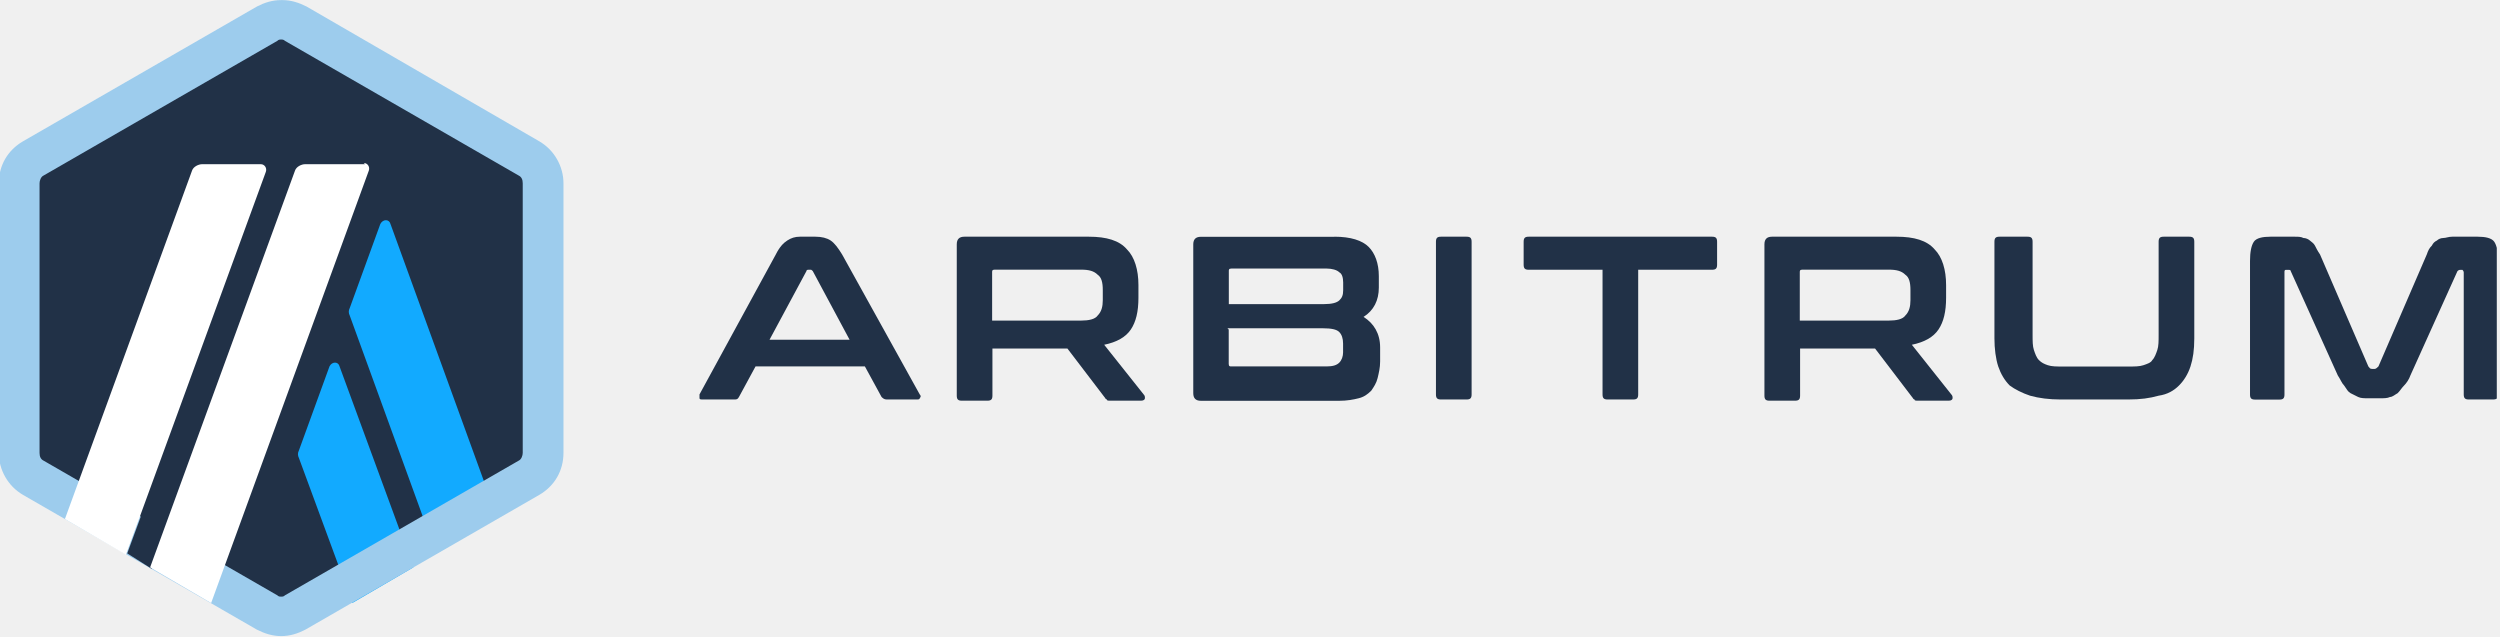
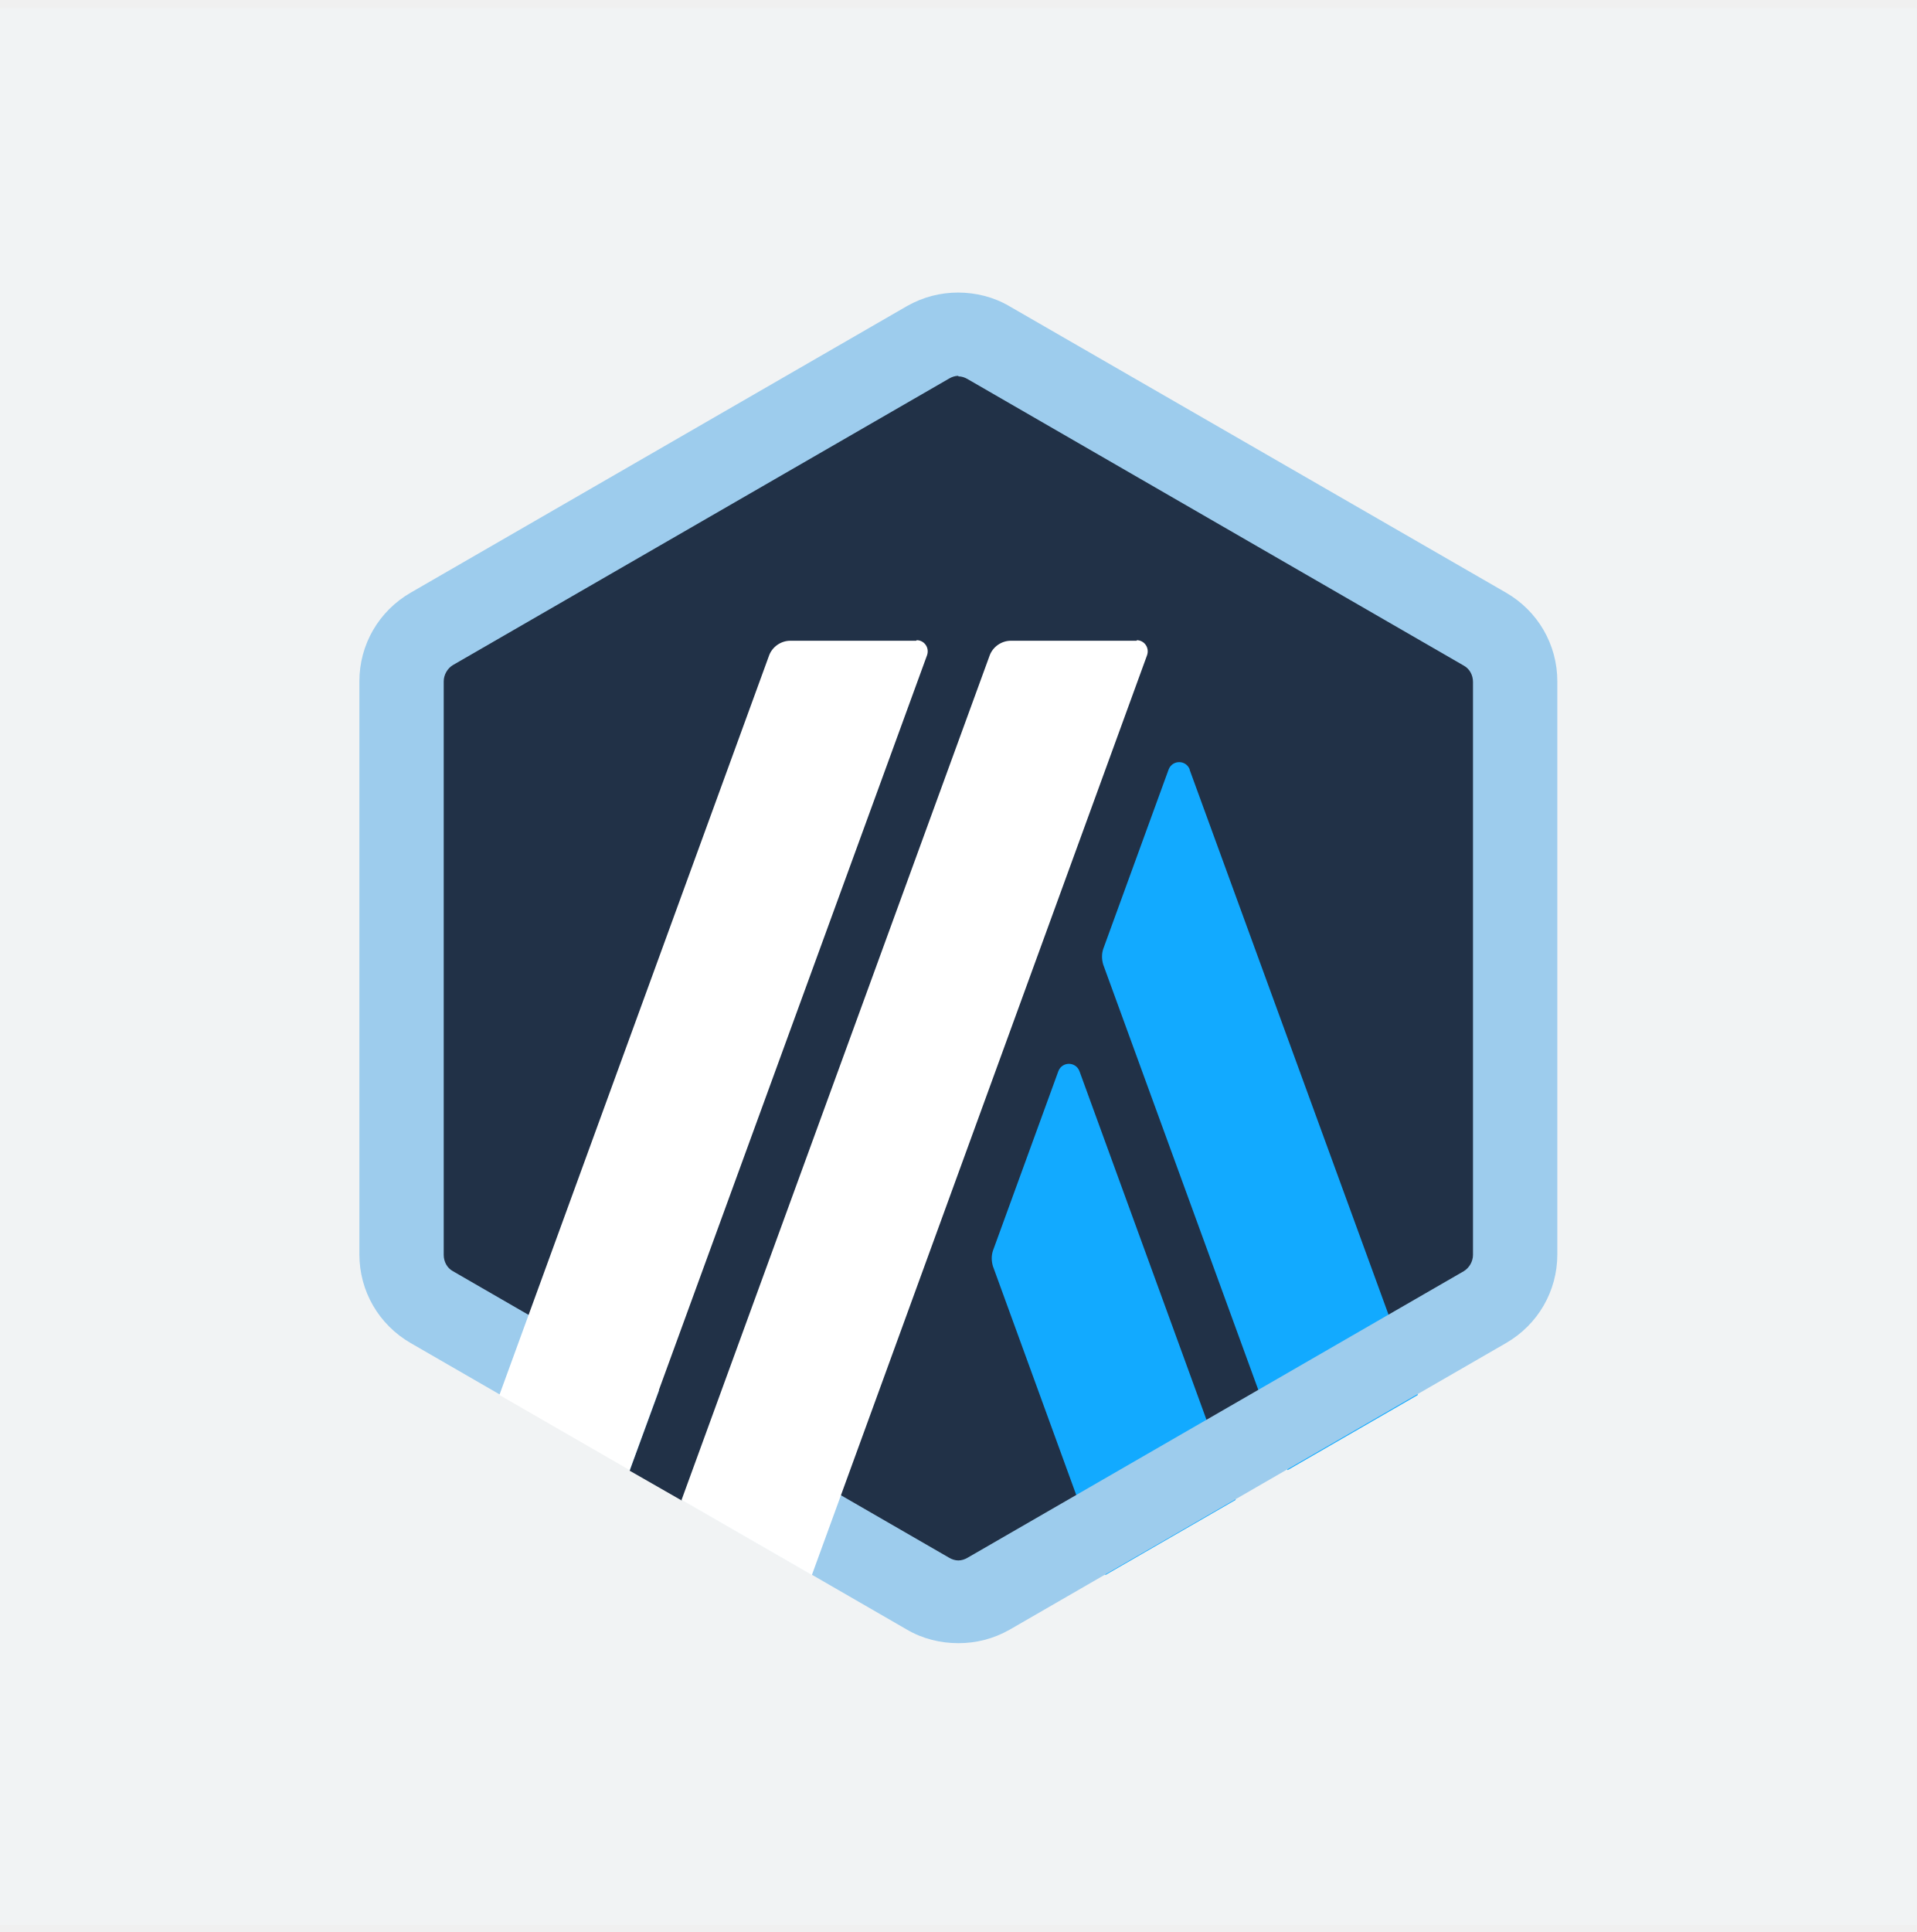
- <svg xmlns="http://www.w3.org/2000/svg" width="503" height="128" viewBox="0 0 503 128" fill="none">
-   <g clip-path="url(#clip0_4958_38289)">
-     <path d="M4.36 38.922V89.077C4.36 92.152 6.149 95.226 8.721 96.753L52.225 121.831C55.038 123.358 58.374 123.358 61.187 121.831L104.691 96.753C107.504 95.226 109.051 92.152 109.051 89.077V38.922C109.051 35.848 107.263 32.773 104.691 31.246L61.167 6.169C58.354 4.642 55.018 4.642 52.205 6.169L8.701 31.246C5.888 32.773 4.36 35.848 4.36 38.922Z" fill="#213147" />
-     <path d="M66.291 73.726L60.142 90.625C59.881 91.127 59.881 91.65 60.142 92.152L70.892 121.329L83.17 114.155L68.32 73.726C68.079 72.701 66.793 72.701 66.291 73.726Z" fill="#12AAFF" />
-     <path d="M78.568 45.071C78.307 44.047 77.041 44.047 76.519 45.071L70.37 61.971C70.109 62.473 70.109 62.995 70.37 63.498L87.771 111.362L100.049 104.188L78.568 45.071Z" fill="#12AAFF" />
-     <path d="M56.565 7.957C56.826 7.957 57.068 7.957 57.329 8.218L104.409 35.346C104.912 35.607 105.173 36.109 105.173 36.873V91.127C105.173 91.629 104.912 92.413 104.409 92.654L57.329 119.781C57.068 120.043 56.826 120.043 56.565 120.043C56.304 120.043 56.063 120.043 55.802 119.781L8.721 92.654C8.219 92.393 7.957 91.891 7.957 91.127V36.873C7.957 36.37 8.219 35.587 8.721 35.346L55.802 8.218C56.043 7.957 56.304 7.957 56.565 7.957ZM56.565 0.02C54.777 0.02 53.23 0.522 51.702 1.306L4.622 28.433C1.547 30.222 -0.241 33.296 -0.241 36.873V91.127C-0.241 94.463 1.547 97.778 4.622 99.567L51.702 126.694C53.23 127.457 54.777 127.98 56.565 127.98C58.354 127.98 59.901 127.477 61.428 126.694L108.509 99.567C111.583 97.778 113.371 94.704 113.371 91.127V36.873C113.371 33.537 111.583 30.222 108.509 28.433L61.669 1.306C60.142 0.542 58.595 0.02 56.806 0.02H56.565Z" fill="#9DCCED" />
-     <path d="M25.6 111.342L29.94 99.566L38.641 106.74L30.463 114.416L25.6 111.342Z" fill="#213147" />
-     <path d="M52.727 33.035H40.691C39.927 33.035 38.902 33.537 38.641 34.321L13.061 104.429L25.339 111.603L53.491 34.562C53.752 33.798 53.23 33.035 52.466 33.035H52.727Z" fill="white" />
-     <path d="M73.444 33.035H61.408C60.644 33.035 59.62 33.537 59.358 34.321L30.202 114.155L42.479 121.328L74.208 34.321C74.469 33.557 73.947 32.794 73.183 32.794L73.444 33.035Z" fill="white" />
-     <path d="M164.049 47.623C165.335 47.623 166.36 47.884 167.123 48.387C167.887 48.889 168.651 49.914 169.434 51.2L185.047 79.352C185.309 79.613 185.309 79.854 185.047 80.115C185.047 80.377 184.786 80.377 184.284 80.377H178.396C177.894 80.377 177.633 80.115 177.371 79.874L174.016 73.725H152.013L148.677 79.874C148.416 80.377 148.175 80.377 147.652 80.377H141.503C141.001 80.377 140.74 80.377 140.74 80.115C140.74 79.854 140.74 79.613 140.74 79.352L156.092 51.2C156.855 49.673 157.619 48.889 158.403 48.387C159.186 47.884 159.93 47.623 160.954 47.623H163.768H164.049ZM154.826 68.36H170.941L163.527 54.535C163.265 54.274 163.265 54.274 163.024 54.274H162.763C162.502 54.274 162.261 54.274 162.261 54.535L154.826 68.36Z" fill="#213147" />
-     <path d="M219.067 47.623C222.644 47.623 225.216 48.387 226.743 50.175C228.27 51.702 229.054 54.274 229.054 57.349V59.901C229.054 62.714 228.551 64.763 227.527 66.29C226.502 67.818 224.713 68.843 222.161 69.365L230.099 79.352C230.36 79.613 230.36 79.854 230.36 80.115C230.36 80.377 230.099 80.618 229.596 80.618H223.447C222.945 80.618 222.684 80.618 222.684 80.356C222.423 80.356 222.423 80.095 222.182 79.854L214.767 70.129H199.676V79.593C199.676 80.356 199.415 80.618 198.651 80.618H193.527C192.764 80.618 192.502 80.356 192.502 79.593V49.15C192.502 48.125 193.005 47.623 194.03 47.623H219.368H219.067ZM199.616 64.502H217.52C219.047 64.502 220.333 64.241 220.855 63.477C221.619 62.714 221.88 61.689 221.88 60.403V58.353C221.88 56.826 221.619 55.801 220.855 55.279C220.092 54.515 219.067 54.254 217.52 54.254H200.118C199.616 54.254 199.616 54.515 199.616 54.757V64.502Z" fill="#213147" />
-     <path d="M268.458 47.623C271.794 47.623 274.085 48.387 275.371 49.673C276.657 50.959 277.42 53.008 277.42 55.56V57.871C277.42 60.423 276.396 62.473 274.346 63.759C276.396 65.045 277.682 67.094 277.682 69.907V72.721C277.682 74.007 277.42 75.031 277.179 76.056C276.938 77.081 276.416 77.845 275.893 78.608C275.13 79.372 274.366 79.894 273.341 80.135C272.317 80.397 271.03 80.638 269.503 80.638H241.613C240.588 80.638 240.085 80.135 240.085 79.111V49.17C240.085 48.145 240.588 47.643 241.613 47.643H268.74H268.458V47.623ZM247.219 61.187H266.409C267.936 61.187 268.961 60.925 269.483 60.423C270.006 59.921 270.247 59.398 270.247 58.373V56.846C270.247 55.822 269.986 55.058 269.483 54.797C268.981 54.294 267.956 54.033 266.931 54.033H247.741C247.239 54.033 247.239 54.294 247.239 54.535V61.187H247.219ZM247.219 66.311V73.223C247.219 73.725 247.48 73.725 247.721 73.725H266.911C268.197 73.725 268.961 73.464 269.463 72.962C269.966 72.46 270.227 71.676 270.227 70.912V69.124C270.227 68.099 269.966 67.335 269.463 66.813C268.961 66.291 267.936 66.049 266.128 66.049H246.958L247.219 66.311Z" fill="#213147" />
-     <path d="M295.063 47.623C295.827 47.623 296.088 47.884 296.088 48.648V79.352C296.088 80.115 295.827 80.377 295.063 80.377H289.939C289.176 80.377 288.914 80.115 288.914 79.352V48.648C288.914 47.884 289.176 47.623 289.939 47.623H295.063Z" fill="#213147" />
-     <path d="M344.455 47.623C345.218 47.623 345.479 47.884 345.479 48.648V53.249C345.479 54.013 345.218 54.274 344.455 54.274H329.605V79.352C329.605 80.115 329.344 80.377 328.58 80.377H323.456C322.693 80.377 322.431 80.115 322.431 79.352V54.274H307.582C306.818 54.274 306.557 54.013 306.557 53.249V48.648C306.557 47.884 306.818 47.623 307.582 47.623H344.173H344.455Z" fill="#213147" />
-     <path d="M381.569 47.623C385.145 47.623 387.717 48.387 389.245 50.175C390.772 51.702 391.555 54.274 391.555 57.349V59.901C391.555 62.714 391.053 64.763 390.028 66.29C389.004 67.818 387.215 68.843 384.663 69.365L392.6 79.352C392.862 79.613 392.862 79.854 392.862 80.115C392.862 80.377 392.6 80.618 392.098 80.618H385.949C385.447 80.618 385.186 80.618 385.186 80.356C384.924 80.356 384.924 80.095 384.683 79.854L377.269 70.129H362.178V79.593C362.178 80.356 361.917 80.618 361.153 80.618H356.029C355.265 80.618 355.004 80.356 355.004 79.593V49.15C355.004 48.125 355.507 47.623 356.531 47.623H381.87H381.569ZM362.117 64.502H380.021C381.549 64.502 382.835 64.241 383.357 63.477C384.121 62.714 384.382 61.689 384.382 60.403V58.353C384.382 56.826 384.121 55.801 383.357 55.279C382.593 54.515 381.569 54.254 380.021 54.254H362.62C362.117 54.254 362.117 54.515 362.117 54.757V64.502Z" fill="#213147" />
-     <path d="M407.932 47.623C408.696 47.623 408.957 47.884 408.957 48.648V67.335C408.957 68.621 408.957 69.646 409.218 70.41C409.479 71.173 409.721 71.937 410.243 72.46C410.765 72.982 411.268 73.223 412.031 73.484C412.795 73.746 413.82 73.746 415.106 73.746H428.167C429.453 73.746 430.478 73.746 431.241 73.484C432.005 73.223 432.769 72.982 433.03 72.46C433.532 71.957 433.793 71.173 434.055 70.41C434.316 69.646 434.316 68.621 434.316 67.335V48.648C434.316 47.884 434.577 47.623 435.341 47.623H440.465C441.228 47.623 441.49 47.884 441.49 48.648V68.099C441.49 70.41 441.228 72.198 440.726 73.725C440.224 75.253 439.44 76.539 438.415 77.563C437.39 78.588 436.104 79.352 434.316 79.613C432.527 80.115 430.739 80.377 428.167 80.377H414.603C412.293 80.377 410.243 80.115 408.455 79.613C406.927 79.111 405.38 78.327 404.355 77.563C403.331 76.539 402.567 75.253 402.045 73.725C401.542 72.198 401.281 70.149 401.281 68.099V48.648C401.281 47.884 401.542 47.623 402.306 47.623H407.43H407.932Z" fill="#213147" />
-     <path d="M461.664 47.623C462.428 47.623 462.95 47.623 463.452 47.884C463.955 47.884 464.477 48.145 464.738 48.387C465 48.648 465.502 48.889 465.763 49.411C466.024 49.914 466.266 50.436 466.788 51.2L476.514 73.725C476.775 73.987 476.775 74.228 477.277 74.228H477.78C478.041 74.228 478.282 73.966 478.543 73.725L488.269 51.2C488.53 50.436 488.771 49.914 489.294 49.411C489.555 48.909 489.796 48.648 490.318 48.387C490.58 48.125 491.082 47.884 491.604 47.884C492.127 47.884 492.629 47.623 493.393 47.623H498.517C500.044 47.623 501.33 47.884 501.852 48.648C502.355 49.411 502.616 50.697 502.616 52.486V79.352C502.616 80.115 502.355 80.377 501.591 80.377H496.728C495.965 80.377 495.704 80.115 495.704 79.352V54.797C495.704 54.535 495.442 54.294 495.442 54.294H494.94C494.679 54.294 494.438 54.556 494.438 54.556L484.973 75.534C484.712 76.297 484.21 77.061 483.687 77.584C483.165 78.106 482.924 78.608 482.401 79.111C481.899 79.372 481.376 79.874 480.874 79.874C480.372 80.135 479.588 80.135 478.824 80.135H476.514C475.75 80.135 474.986 80.135 474.464 79.874C473.942 79.613 473.439 79.372 472.937 79.111C472.435 78.849 472.173 78.347 471.651 77.584C471.149 77.081 470.887 76.297 470.365 75.534L460.9 54.556C460.9 54.294 460.639 54.294 460.398 54.294H459.896C459.635 54.294 459.635 54.556 459.635 54.797V79.372C459.635 80.135 459.373 80.397 458.61 80.397H453.727C452.963 80.397 452.702 80.135 452.702 79.372V52.486C452.702 50.697 452.963 49.411 453.466 48.648C453.968 47.884 455.254 47.623 456.801 47.623H461.925H461.664Z" fill="#213147" />
+ <svg xmlns="http://www.w3.org/2000/svg" width="128" height="129" viewBox="0 0 128 129" fill="none">
+   <g clip-path="url(#clip0_4949_38257)">
+     <rect width="128" height="128" transform="translate(0 0.53418)" fill="#F1F3F4" />
+     <path d="M27.032 46.971V82.35C27.032 84.624 28.224 86.682 30.209 87.837L60.859 105.527C62.809 106.646 65.227 106.646 67.177 105.527L97.827 87.837C99.776 86.718 101.004 84.624 101.004 82.35V46.971C101.004 44.697 99.812 42.639 97.827 41.483L67.177 23.794C65.227 22.675 62.809 22.675 60.859 23.794L30.209 41.483C28.26 42.603 27.069 44.697 27.069 46.971H27.032Z" fill="#213147" />
+     <path d="M70.679 71.52L66.311 83.506C66.202 83.831 66.202 84.192 66.311 84.553L73.82 105.166L82.52 100.148L72.087 71.52C71.834 70.87 70.931 70.87 70.679 71.52Z" fill="#12AAFF" />
+     <path d="M79.451 51.376C79.199 50.726 78.296 50.726 78.043 51.376L73.675 63.361C73.567 63.686 73.567 64.047 73.675 64.408L85.986 98.163L94.686 93.144L79.451 51.412V51.376Z" fill="#12AAFF" />
+     <path d="M64 25.13C64.217 25.13 64.433 25.202 64.614 25.31L97.754 44.444C98.152 44.66 98.368 45.094 98.368 45.527V83.794C98.368 84.227 98.115 84.661 97.754 84.877L64.614 104.011C64.433 104.119 64.217 104.191 64 104.191C63.783 104.191 63.567 104.119 63.386 104.011L30.245 84.877C29.848 84.661 29.632 84.227 29.632 83.794V45.491C29.632 45.058 29.884 44.624 30.245 44.408L63.386 25.274C63.567 25.166 63.783 25.094 64 25.094V25.13ZM64 19.534C62.809 19.534 61.653 19.823 60.57 20.437L27.43 39.57C25.3 40.798 24 43.036 24 45.491V83.758C24 86.213 25.3 88.451 27.43 89.679L60.57 108.812C61.617 109.426 62.809 109.715 64 109.715C65.191 109.715 66.347 109.426 67.43 108.812L100.57 89.679C102.7 88.451 104 86.213 104 83.758V45.491C104 43.036 102.7 40.798 100.57 39.57L67.394 20.437C66.347 19.823 65.155 19.534 63.964 19.534H64Z" fill="#9DCCED" />
+     <path d="M42.05 98.199L45.119 89.823L51.256 94.913L45.516 100.184L42.05 98.199Z" fill="#213147" />
+     <path d="M61.184 42.783H52.773C52.159 42.783 51.581 43.18 51.364 43.758L33.35 93.144L42.05 98.162L61.906 43.758C62.087 43.252 61.726 42.747 61.22 42.747L61.184 42.783Z" fill="white" />
+     <path d="M75.913 42.783H67.502C66.888 42.783 66.311 43.18 66.094 43.758L45.516 100.148L54.217 105.166L76.599 43.758C76.78 43.252 76.419 42.747 75.913 42.747V42.783Z" fill="white" />
  </g>
  <defs>
-     <clipPath id="clip0_4958_38289">
-       <rect width="502.355" height="128" fill="white" />
+     <clipPath id="clip0_4949_38257">
+       <rect width="128" height="128" fill="white" transform="translate(0 0.53418)" />
    </clipPath>
  </defs>
</svg>
